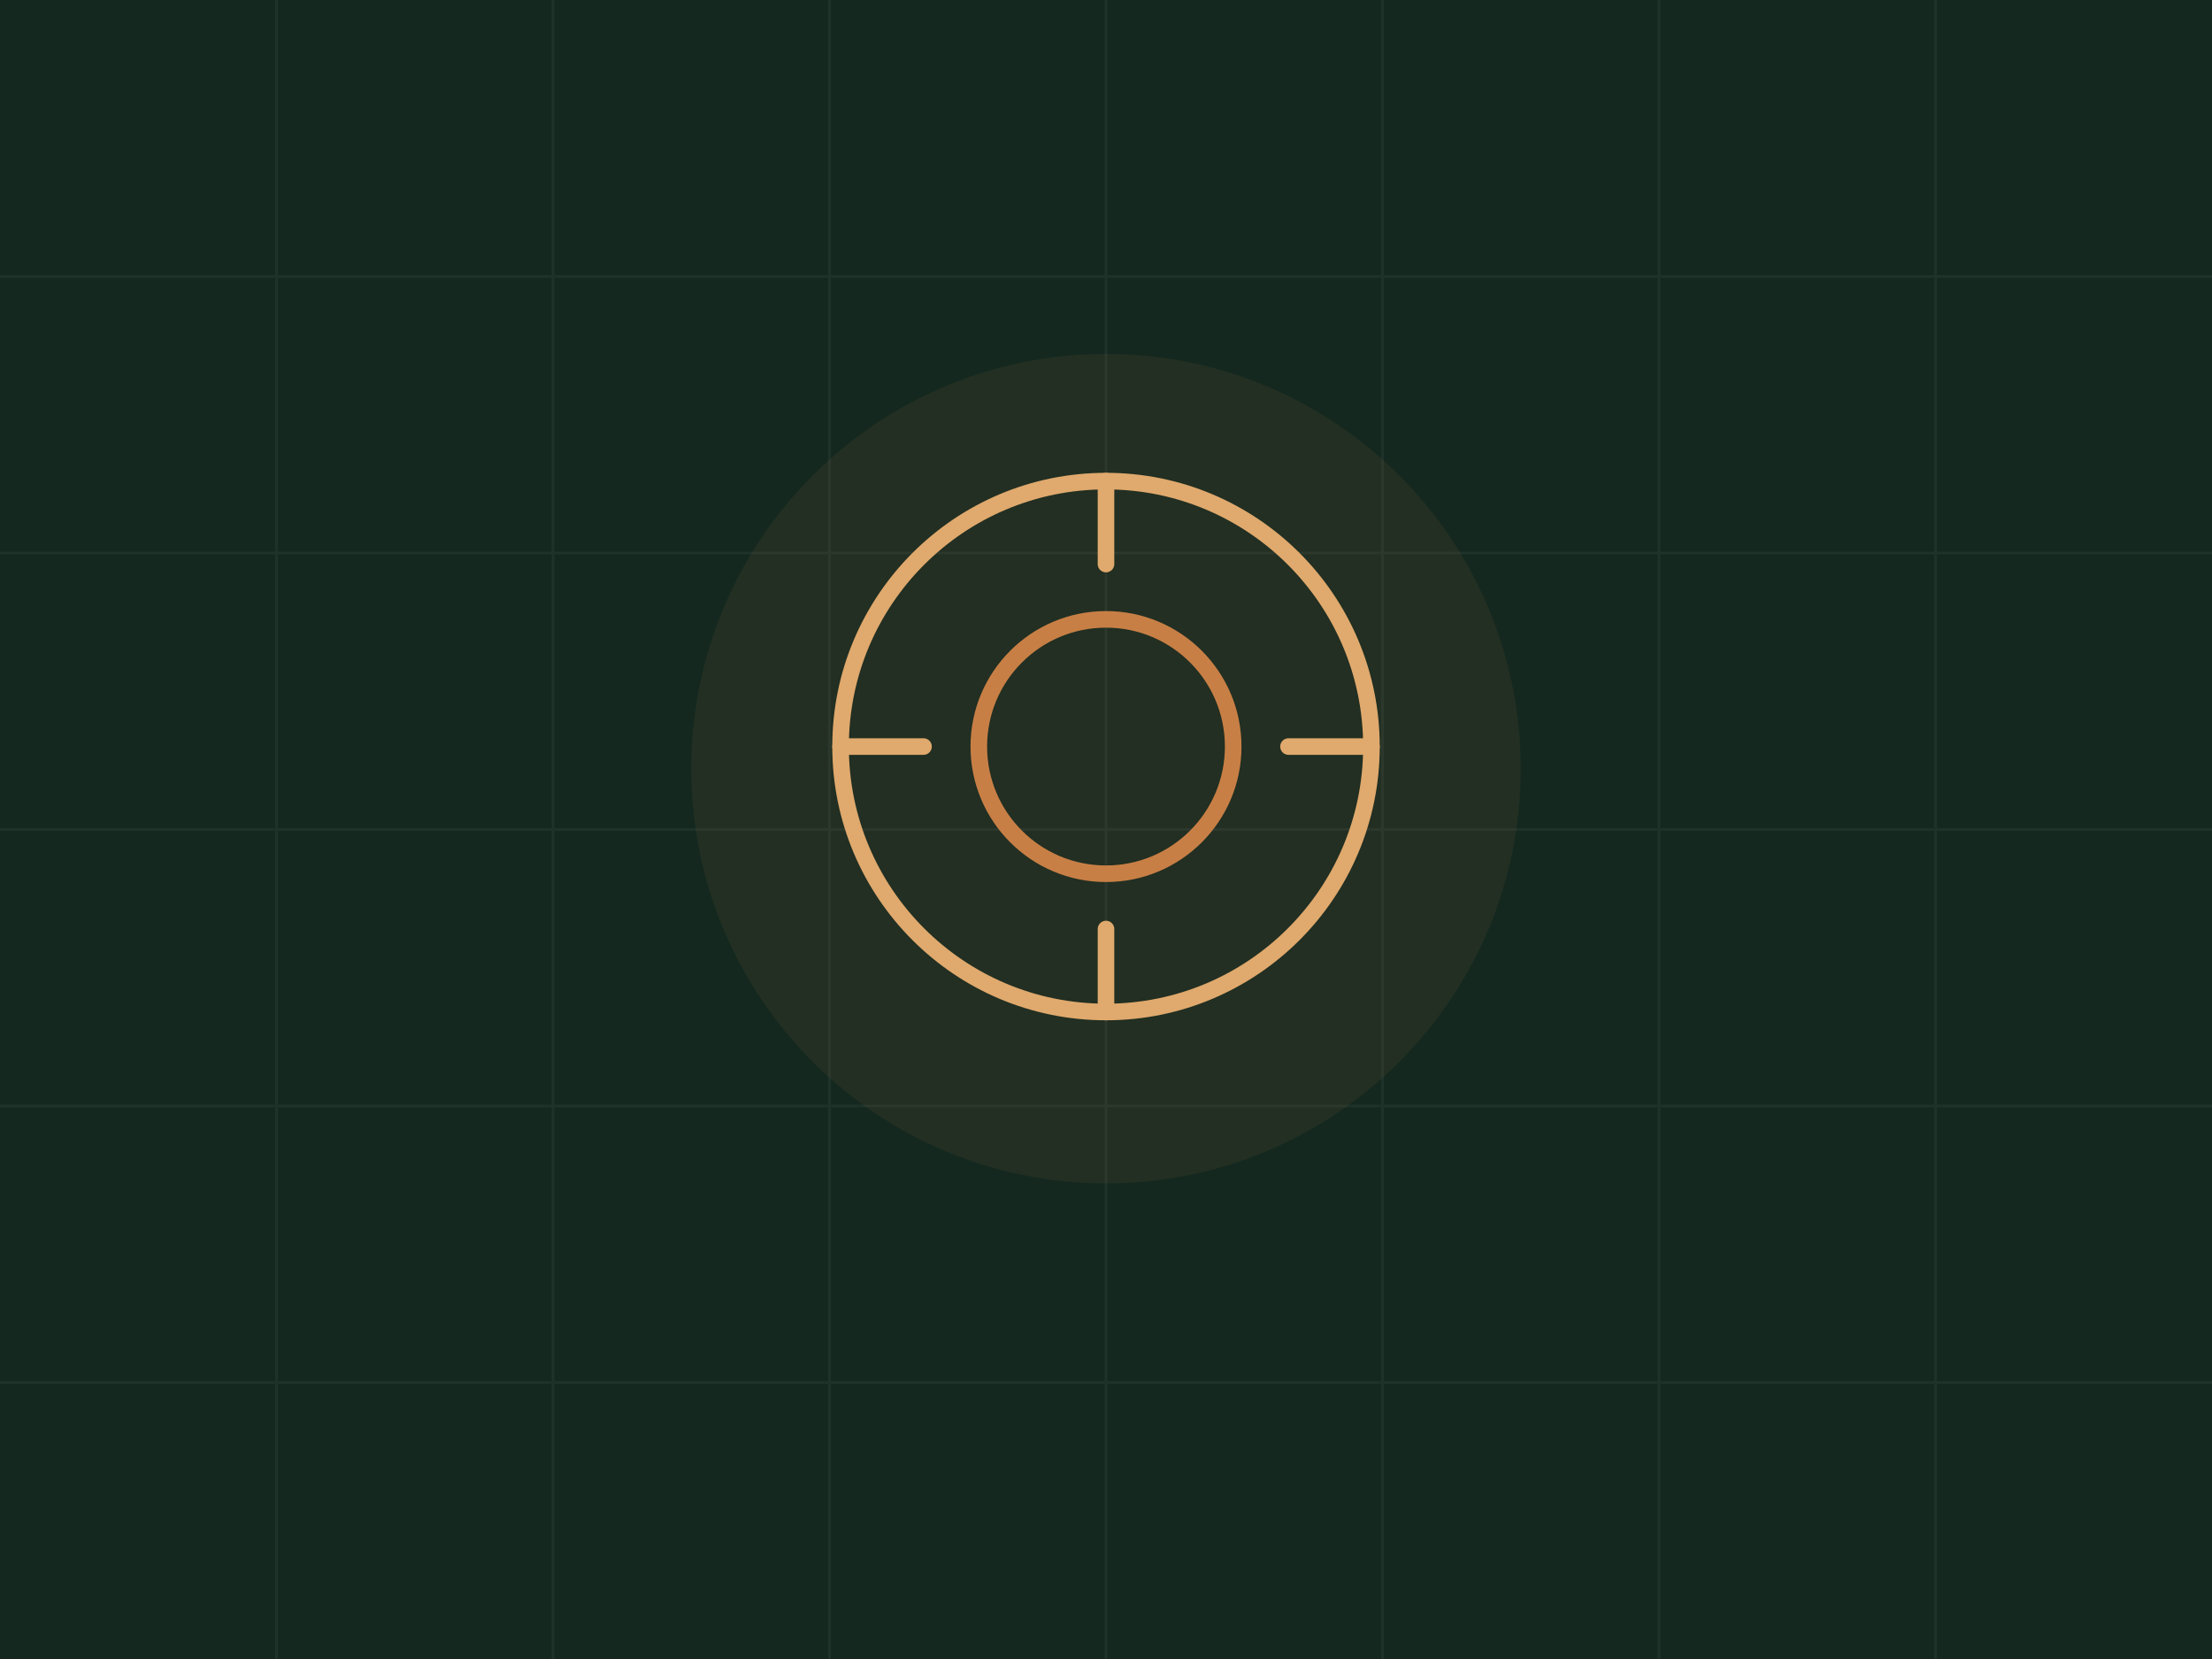
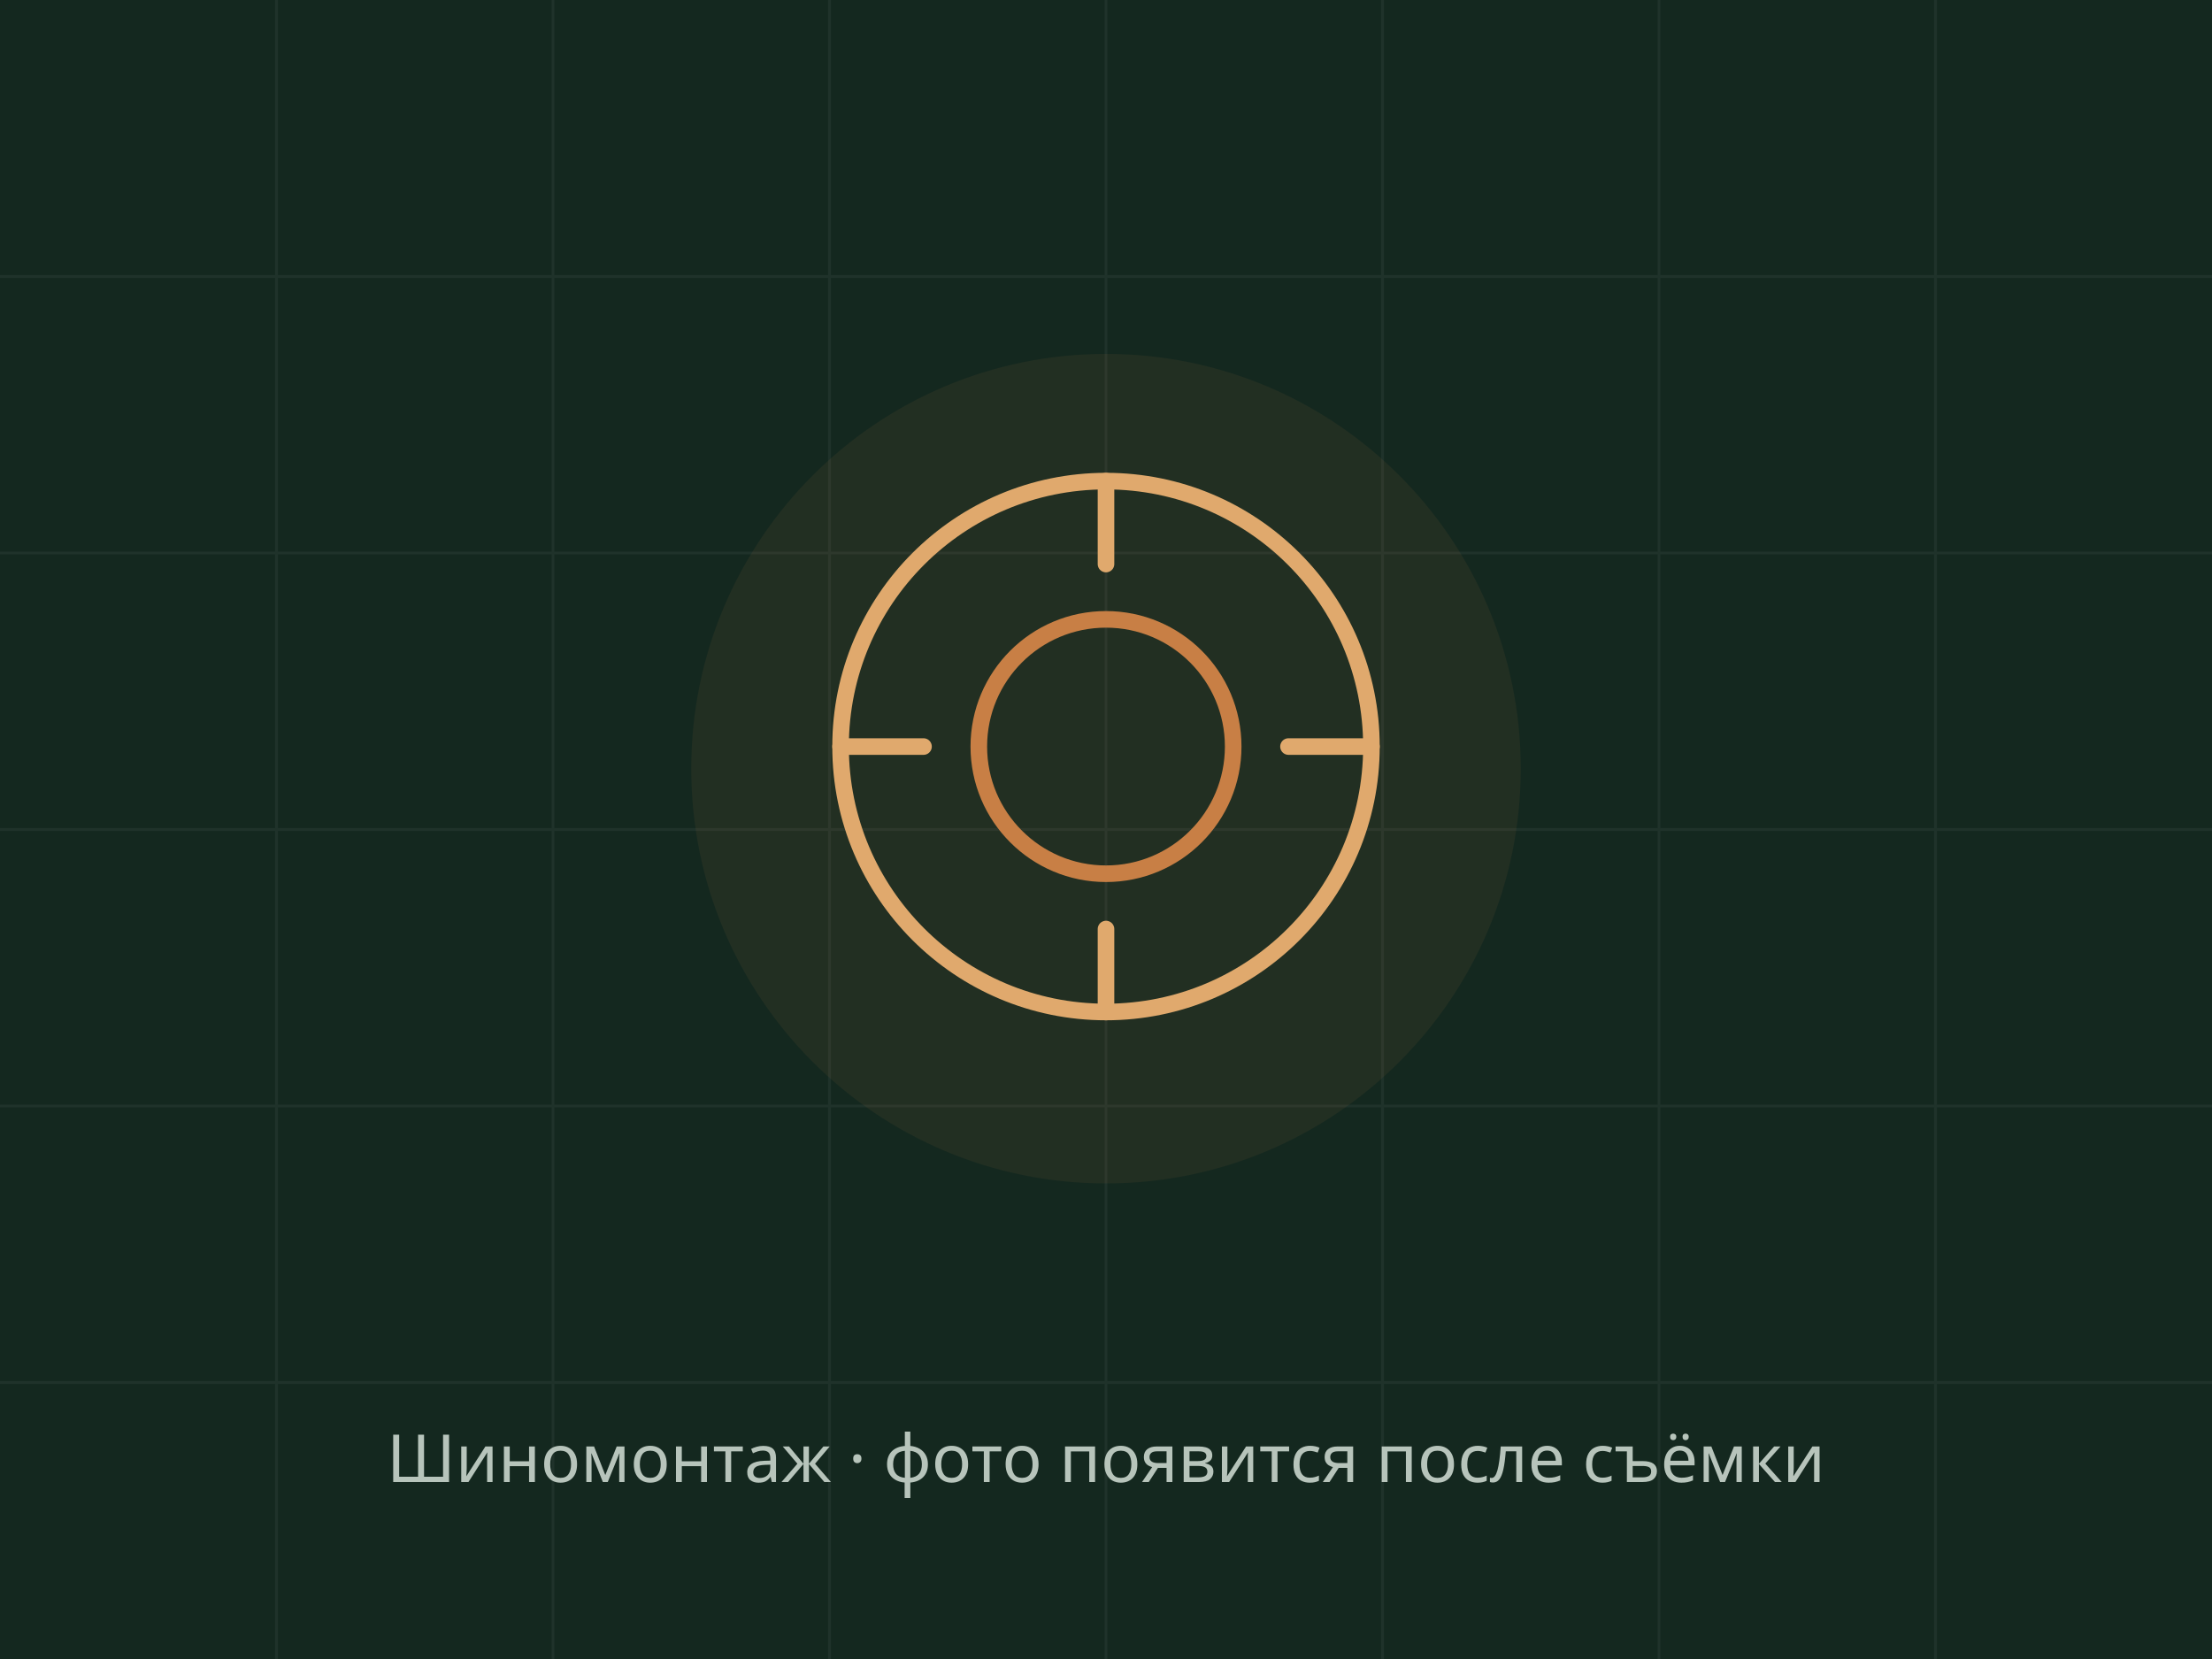
<svg xmlns="http://www.w3.org/2000/svg" viewBox="0 0 800 600" role="img">
  <rect width="800" height="600" fill="#14281F" />
  <g stroke="#B7C4BB" stroke-opacity=".07">
    <path d="M0 100h800M0 200h800M0 300h800M0 400h800M0 500h800M100 0v600M200 0v600M300 0v600M400 0v600M500 0v600M600 0v600M700 0v600" />
  </g>
  <circle cx="400" cy="278" r="150" fill="#C87F45" opacity=".08" />
  <g fill="none" stroke="#E0A96D" stroke-width="6" stroke-linecap="round" stroke-linejoin="round">
    <circle cx="400" cy="270" r="96" />
    <circle cx="400" cy="270" r="46" stroke="#C87F45" />
    <path d="M400 174v30M400 336v30M304 270h30M466 270h30" />
  </g>
+   <g fill="#B7C4BB" font-family="sans-serif" font-size="24">
+     <text x="400" y="536" text-anchor="middle">Шиномонтаж · фото появится после съёмки</text>
+   </g>
</svg>
